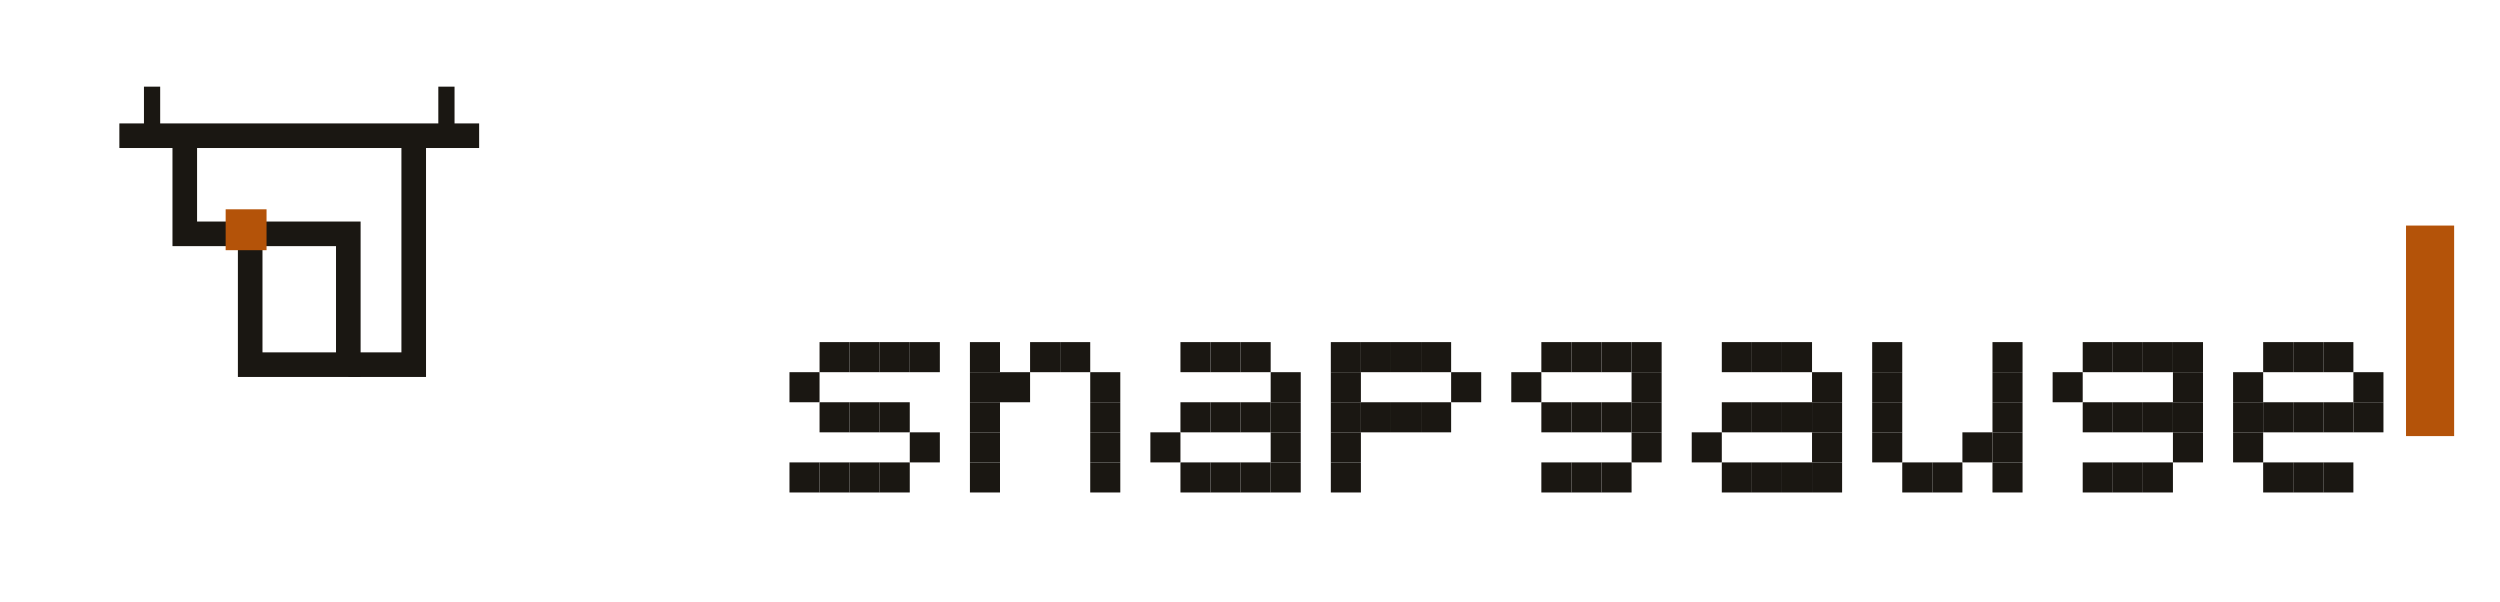
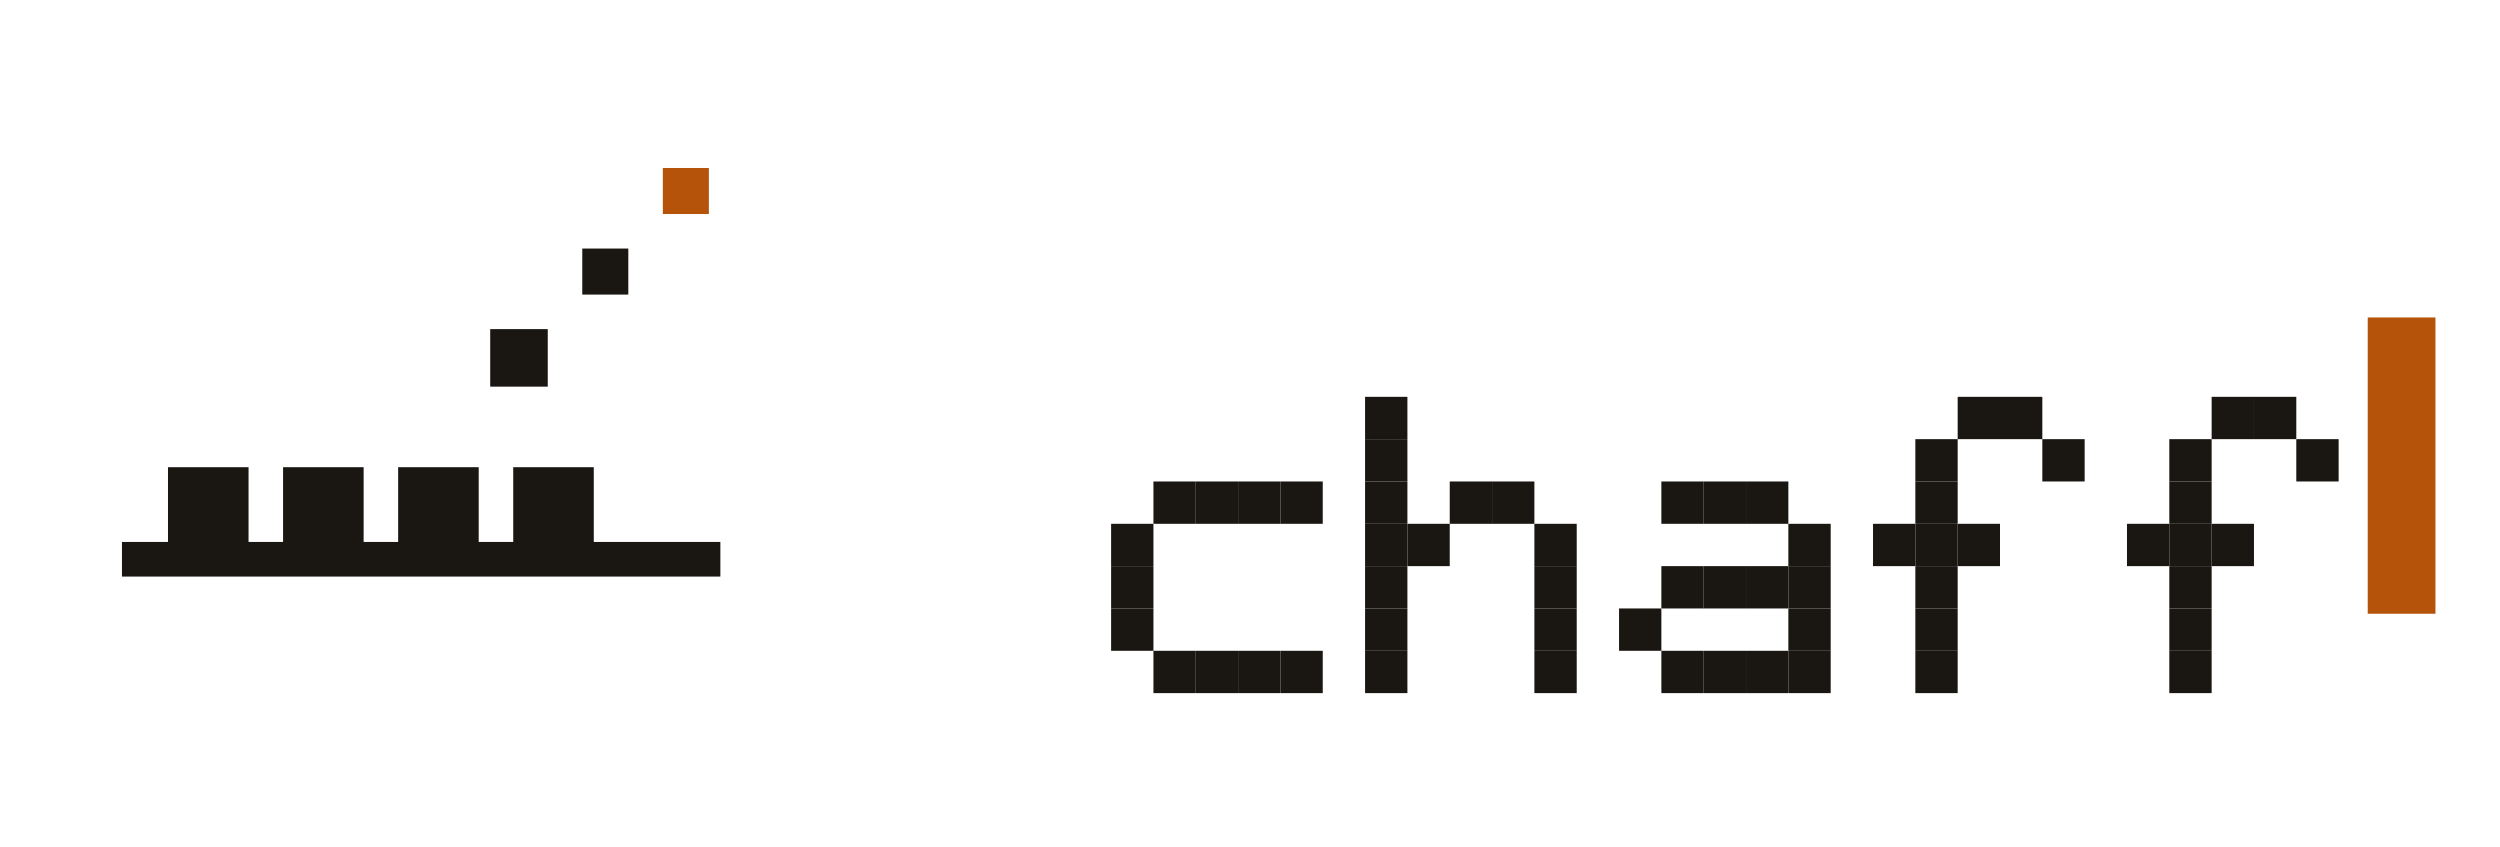
- <svg xmlns="http://www.w3.org/2000/svg" viewBox="0 0 266 64" role="img" aria-label="snapgauge — by Agent James">
+ <svg xmlns="http://www.w3.org/2000/svg" viewBox="0 0 189 64" role="img" aria-label="chaff — by Agent James">
  <g transform="translate(4,4) scale(0.87)">
-     <rect x="26" y="24" width="12" height="16" fill="none" stroke="#1A1712" stroke-width="3.008" />
-     <path d="M10 12 H54" fill="none" stroke="#1A1712" stroke-width="3.008" />
-     <path d="M18 12 V24 H26" fill="none" stroke="#1A1712" stroke-width="3.008" />
-     <path d="M46 12 V40 H38" fill="none" stroke="#1A1712" stroke-width="3.008" />
-     <path d="M14 12 V6" fill="none" stroke="#1A1712" stroke-width="1.984" />
-     <path d="M50 12 V6" fill="none" stroke="#1A1712" stroke-width="1.984" />
-     <rect x="23" y="21" width="5" height="5" fill="#B45309" />
+     <path d="M6 44 H58" fill="none" stroke="#1A1712" stroke-width="3.008" />
+     <rect x="10" y="36" width="7" height="7" fill="#1A1712" />
+     <rect x="20" y="36" width="7" height="7" fill="#1A1712" />
+     <rect x="30" y="36" width="7" height="7" fill="#1A1712" />
+     <rect x="40" y="36" width="7" height="7" fill="#1A1712" />
+     <rect x="38" y="24" width="5" height="5" fill="#1A1712" />
+     <rect x="46" y="17" width="4" height="4" fill="#1A1712" />
+     <rect x="53" y="10" width="4" height="4" fill="#B45309" />
  </g>
  <rect x="87.20" y="36.40" width="3.2" height="3.2" fill="#1A1712" />
  <rect x="90.40" y="36.40" width="3.2" height="3.2" fill="#1A1712" />
  <rect x="93.60" y="36.40" width="3.2" height="3.2" fill="#1A1712" />
  <rect x="96.80" y="36.40" width="3.2" height="3.2" fill="#1A1712" />
  <rect x="84.00" y="39.60" width="3.2" height="3.2" fill="#1A1712" />
-   <rect x="87.20" y="42.80" width="3.2" height="3.2" fill="#1A1712" />
-   <rect x="90.40" y="42.80" width="3.2" height="3.2" fill="#1A1712" />
-   <rect x="93.60" y="42.80" width="3.2" height="3.2" fill="#1A1712" />
-   <rect x="96.80" y="46.00" width="3.2" height="3.2" fill="#1A1712" />
-   <rect x="84.00" y="49.20" width="3.2" height="3.2" fill="#1A1712" />
+   <rect x="84.00" y="42.80" width="3.2" height="3.2" fill="#1A1712" />
+   <rect x="84.00" y="46.00" width="3.2" height="3.2" fill="#1A1712" />
  <rect x="87.20" y="49.20" width="3.2" height="3.2" fill="#1A1712" />
  <rect x="90.40" y="49.20" width="3.2" height="3.2" fill="#1A1712" />
  <rect x="93.60" y="49.20" width="3.2" height="3.2" fill="#1A1712" />
+   <rect x="96.80" y="49.20" width="3.2" height="3.2" fill="#1A1712" />
+   <rect x="103.20" y="30.00" width="3.2" height="3.2" fill="#1A1712" />
+   <rect x="103.20" y="33.20" width="3.2" height="3.2" fill="#1A1712" />
  <rect x="103.20" y="36.40" width="3.2" height="3.2" fill="#1A1712" />
  <rect x="109.60" y="36.40" width="3.2" height="3.2" fill="#1A1712" />
  <rect x="112.80" y="36.40" width="3.2" height="3.2" fill="#1A1712" />
  <rect x="103.20" y="39.60" width="3.2" height="3.2" fill="#1A1712" />
  <rect x="106.40" y="39.60" width="3.2" height="3.2" fill="#1A1712" />
  <rect x="116.00" y="39.60" width="3.2" height="3.2" fill="#1A1712" />
  <rect x="103.20" y="42.80" width="3.2" height="3.2" fill="#1A1712" />
  <rect x="116.00" y="42.80" width="3.2" height="3.2" fill="#1A1712" />
  <rect x="103.20" y="46.00" width="3.2" height="3.2" fill="#1A1712" />
  <rect x="116.00" y="46.00" width="3.2" height="3.2" fill="#1A1712" />
  <rect x="103.20" y="49.20" width="3.2" height="3.2" fill="#1A1712" />
  <rect x="116.00" y="49.20" width="3.2" height="3.2" fill="#1A1712" />
  <rect x="125.60" y="36.40" width="3.2" height="3.2" fill="#1A1712" />
  <rect x="128.80" y="36.40" width="3.2" height="3.2" fill="#1A1712" />
  <rect x="132.00" y="36.40" width="3.2" height="3.2" fill="#1A1712" />
  <rect x="135.20" y="39.60" width="3.2" height="3.2" fill="#1A1712" />
  <rect x="125.60" y="42.80" width="3.2" height="3.2" fill="#1A1712" />
  <rect x="128.80" y="42.80" width="3.2" height="3.2" fill="#1A1712" />
  <rect x="132.00" y="42.80" width="3.2" height="3.2" fill="#1A1712" />
  <rect x="135.20" y="42.80" width="3.2" height="3.2" fill="#1A1712" />
  <rect x="122.40" y="46.00" width="3.2" height="3.2" fill="#1A1712" />
  <rect x="135.20" y="46.00" width="3.2" height="3.2" fill="#1A1712" />
  <rect x="125.60" y="49.20" width="3.2" height="3.2" fill="#1A1712" />
  <rect x="128.80" y="49.20" width="3.2" height="3.2" fill="#1A1712" />
  <rect x="132.00" y="49.20" width="3.2" height="3.2" fill="#1A1712" />
  <rect x="135.20" y="49.20" width="3.2" height="3.2" fill="#1A1712" />
-   <rect x="141.60" y="36.40" width="3.2" height="3.2" fill="#1A1712" />
+   <rect x="148.00" y="30.00" width="3.2" height="3.2" fill="#1A1712" />
+   <rect x="151.20" y="30.00" width="3.2" height="3.2" fill="#1A1712" />
+   <rect x="144.80" y="33.20" width="3.2" height="3.2" fill="#1A1712" />
+   <rect x="154.40" y="33.20" width="3.2" height="3.2" fill="#1A1712" />
  <rect x="144.80" y="36.40" width="3.2" height="3.2" fill="#1A1712" />
-   <rect x="148.00" y="36.40" width="3.2" height="3.2" fill="#1A1712" />
-   <rect x="151.20" y="36.40" width="3.2" height="3.2" fill="#1A1712" />
  <rect x="141.60" y="39.60" width="3.2" height="3.2" fill="#1A1712" />
-   <rect x="154.40" y="39.60" width="3.2" height="3.2" fill="#1A1712" />
-   <rect x="141.60" y="42.80" width="3.2" height="3.2" fill="#1A1712" />
+   <rect x="144.80" y="39.60" width="3.2" height="3.2" fill="#1A1712" />
+   <rect x="148.00" y="39.60" width="3.2" height="3.2" fill="#1A1712" />
  <rect x="144.80" y="42.80" width="3.2" height="3.2" fill="#1A1712" />
-   <rect x="148.00" y="42.80" width="3.2" height="3.2" fill="#1A1712" />
-   <rect x="151.20" y="42.80" width="3.2" height="3.2" fill="#1A1712" />
-   <rect x="141.60" y="46.00" width="3.2" height="3.2" fill="#1A1712" />
-   <rect x="141.60" y="49.20" width="3.2" height="3.2" fill="#1A1712" />
+   <rect x="144.80" y="46.00" width="3.2" height="3.2" fill="#1A1712" />
+   <rect x="144.80" y="49.20" width="3.2" height="3.2" fill="#1A1712" />
+   <rect x="167.20" y="30.00" width="3.2" height="3.2" fill="#1A1712" />
+   <rect x="170.40" y="30.00" width="3.2" height="3.2" fill="#1A1712" />
+   <rect x="164.00" y="33.20" width="3.2" height="3.2" fill="#1A1712" />
+   <rect x="173.60" y="33.20" width="3.2" height="3.2" fill="#1A1712" />
  <rect x="164.00" y="36.40" width="3.2" height="3.2" fill="#1A1712" />
-   <rect x="167.20" y="36.40" width="3.2" height="3.2" fill="#1A1712" />
-   <rect x="170.40" y="36.40" width="3.2" height="3.2" fill="#1A1712" />
-   <rect x="173.60" y="36.40" width="3.2" height="3.2" fill="#1A1712" />
  <rect x="160.80" y="39.60" width="3.2" height="3.2" fill="#1A1712" />
-   <rect x="173.60" y="39.60" width="3.2" height="3.2" fill="#1A1712" />
+   <rect x="164.00" y="39.60" width="3.2" height="3.2" fill="#1A1712" />
+   <rect x="167.20" y="39.60" width="3.2" height="3.2" fill="#1A1712" />
  <rect x="164.00" y="42.80" width="3.2" height="3.2" fill="#1A1712" />
-   <rect x="167.20" y="42.80" width="3.2" height="3.2" fill="#1A1712" />
-   <rect x="170.40" y="42.80" width="3.2" height="3.2" fill="#1A1712" />
-   <rect x="173.60" y="42.80" width="3.2" height="3.2" fill="#1A1712" />
-   <rect x="173.60" y="46.00" width="3.2" height="3.2" fill="#1A1712" />
+   <rect x="164.00" y="46.00" width="3.2" height="3.2" fill="#1A1712" />
  <rect x="164.00" y="49.20" width="3.2" height="3.2" fill="#1A1712" />
-   <rect x="167.20" y="49.20" width="3.2" height="3.2" fill="#1A1712" />
-   <rect x="170.40" y="49.20" width="3.2" height="3.2" fill="#1A1712" />
-   <rect x="183.20" y="36.40" width="3.2" height="3.2" fill="#1A1712" />
-   <rect x="186.40" y="36.40" width="3.2" height="3.2" fill="#1A1712" />
-   <rect x="189.60" y="36.40" width="3.2" height="3.2" fill="#1A1712" />
-   <rect x="192.80" y="39.60" width="3.2" height="3.2" fill="#1A1712" />
-   <rect x="183.20" y="42.80" width="3.2" height="3.2" fill="#1A1712" />
-   <rect x="186.40" y="42.80" width="3.2" height="3.2" fill="#1A1712" />
-   <rect x="189.60" y="42.80" width="3.2" height="3.2" fill="#1A1712" />
-   <rect x="192.80" y="42.80" width="3.2" height="3.2" fill="#1A1712" />
-   <rect x="180.00" y="46.00" width="3.2" height="3.2" fill="#1A1712" />
-   <rect x="192.80" y="46.00" width="3.2" height="3.2" fill="#1A1712" />
-   <rect x="183.20" y="49.20" width="3.2" height="3.2" fill="#1A1712" />
-   <rect x="186.40" y="49.20" width="3.2" height="3.2" fill="#1A1712" />
-   <rect x="189.60" y="49.20" width="3.2" height="3.2" fill="#1A1712" />
-   <rect x="192.80" y="49.20" width="3.2" height="3.2" fill="#1A1712" />
-   <rect x="199.20" y="36.40" width="3.2" height="3.2" fill="#1A1712" />
-   <rect x="212.00" y="36.40" width="3.2" height="3.2" fill="#1A1712" />
-   <rect x="199.20" y="39.60" width="3.2" height="3.2" fill="#1A1712" />
-   <rect x="212.00" y="39.60" width="3.2" height="3.2" fill="#1A1712" />
-   <rect x="199.20" y="42.80" width="3.2" height="3.2" fill="#1A1712" />
-   <rect x="212.00" y="42.80" width="3.2" height="3.2" fill="#1A1712" />
-   <rect x="199.20" y="46.00" width="3.2" height="3.2" fill="#1A1712" />
-   <rect x="208.80" y="46.00" width="3.2" height="3.2" fill="#1A1712" />
-   <rect x="212.00" y="46.00" width="3.2" height="3.2" fill="#1A1712" />
-   <rect x="202.40" y="49.20" width="3.2" height="3.2" fill="#1A1712" />
-   <rect x="205.60" y="49.20" width="3.2" height="3.2" fill="#1A1712" />
-   <rect x="212.00" y="49.20" width="3.2" height="3.2" fill="#1A1712" />
-   <rect x="221.60" y="36.40" width="3.2" height="3.2" fill="#1A1712" />
-   <rect x="224.80" y="36.40" width="3.2" height="3.2" fill="#1A1712" />
-   <rect x="228.00" y="36.40" width="3.2" height="3.2" fill="#1A1712" />
-   <rect x="231.20" y="36.40" width="3.2" height="3.2" fill="#1A1712" />
-   <rect x="218.40" y="39.60" width="3.2" height="3.2" fill="#1A1712" />
-   <rect x="231.20" y="39.60" width="3.2" height="3.2" fill="#1A1712" />
-   <rect x="221.60" y="42.80" width="3.2" height="3.2" fill="#1A1712" />
-   <rect x="224.80" y="42.80" width="3.2" height="3.2" fill="#1A1712" />
-   <rect x="228.00" y="42.80" width="3.2" height="3.2" fill="#1A1712" />
-   <rect x="231.20" y="42.80" width="3.2" height="3.2" fill="#1A1712" />
-   <rect x="231.20" y="46.00" width="3.2" height="3.2" fill="#1A1712" />
-   <rect x="221.60" y="49.20" width="3.2" height="3.2" fill="#1A1712" />
-   <rect x="224.80" y="49.20" width="3.2" height="3.2" fill="#1A1712" />
-   <rect x="228.00" y="49.20" width="3.2" height="3.2" fill="#1A1712" />
-   <rect x="240.80" y="36.40" width="3.2" height="3.2" fill="#1A1712" />
-   <rect x="244.00" y="36.40" width="3.2" height="3.2" fill="#1A1712" />
-   <rect x="247.20" y="36.40" width="3.2" height="3.2" fill="#1A1712" />
-   <rect x="237.60" y="39.60" width="3.2" height="3.2" fill="#1A1712" />
-   <rect x="250.40" y="39.60" width="3.2" height="3.2" fill="#1A1712" />
-   <rect x="237.60" y="42.80" width="3.2" height="3.2" fill="#1A1712" />
-   <rect x="240.80" y="42.80" width="3.2" height="3.2" fill="#1A1712" />
-   <rect x="244.00" y="42.80" width="3.2" height="3.2" fill="#1A1712" />
-   <rect x="247.20" y="42.80" width="3.2" height="3.2" fill="#1A1712" />
-   <rect x="250.40" y="42.80" width="3.2" height="3.2" fill="#1A1712" />
-   <rect x="237.60" y="46.00" width="3.2" height="3.2" fill="#1A1712" />
-   <rect x="240.80" y="49.20" width="3.2" height="3.2" fill="#1A1712" />
-   <rect x="244.00" y="49.20" width="3.2" height="3.2" fill="#1A1712" />
-   <rect x="247.20" y="49.20" width="3.2" height="3.2" fill="#1A1712" />
-   <rect x="256.00" y="24" width="5.12" height="22.4" fill="#B45309" />
+   <rect x="179.00" y="24" width="5.12" height="22.4" fill="#B45309" />
</svg>
